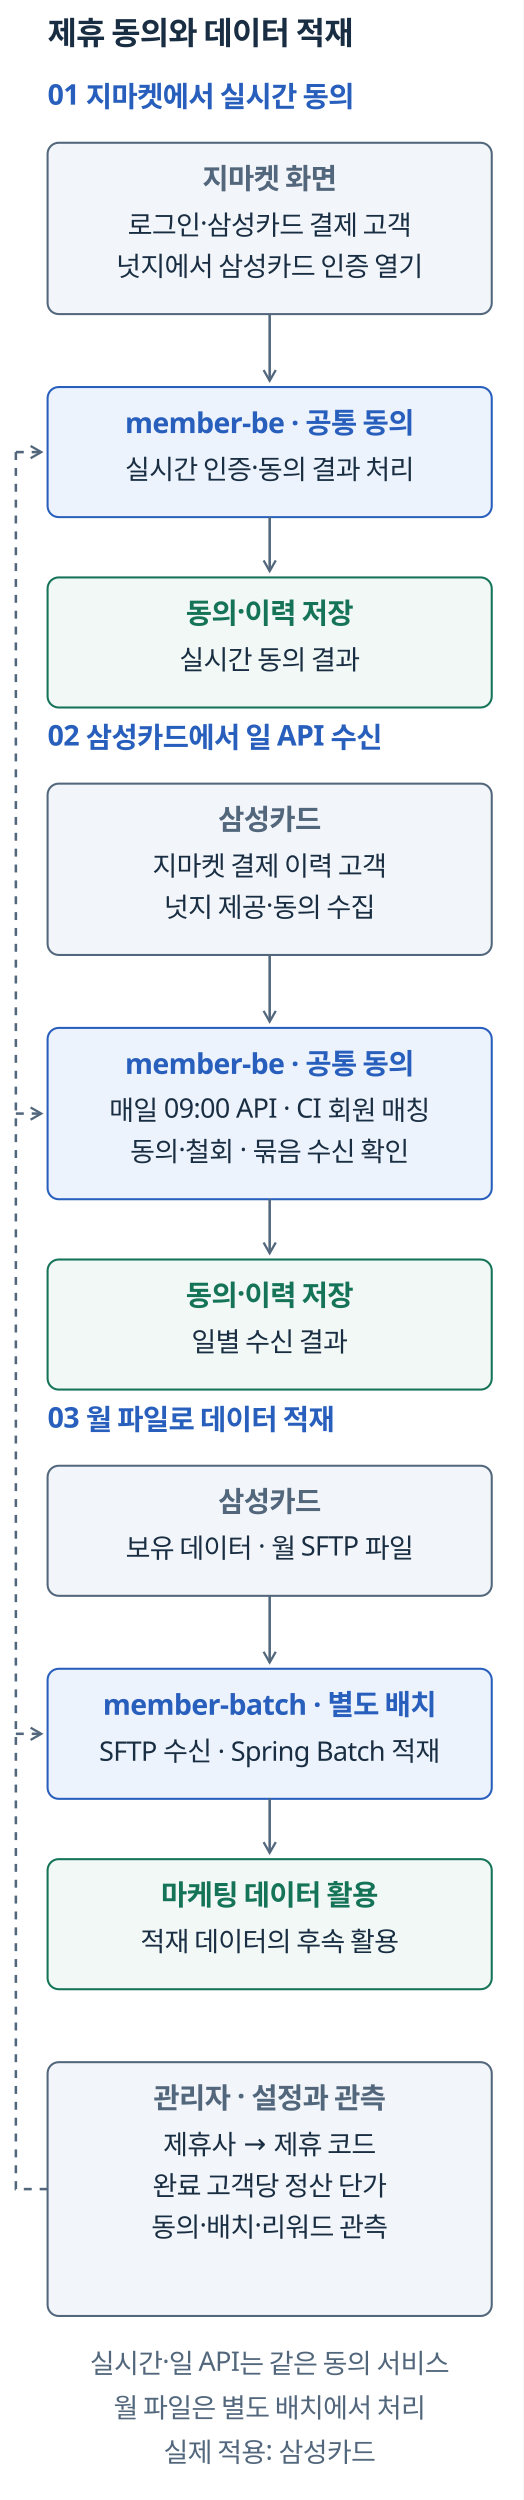
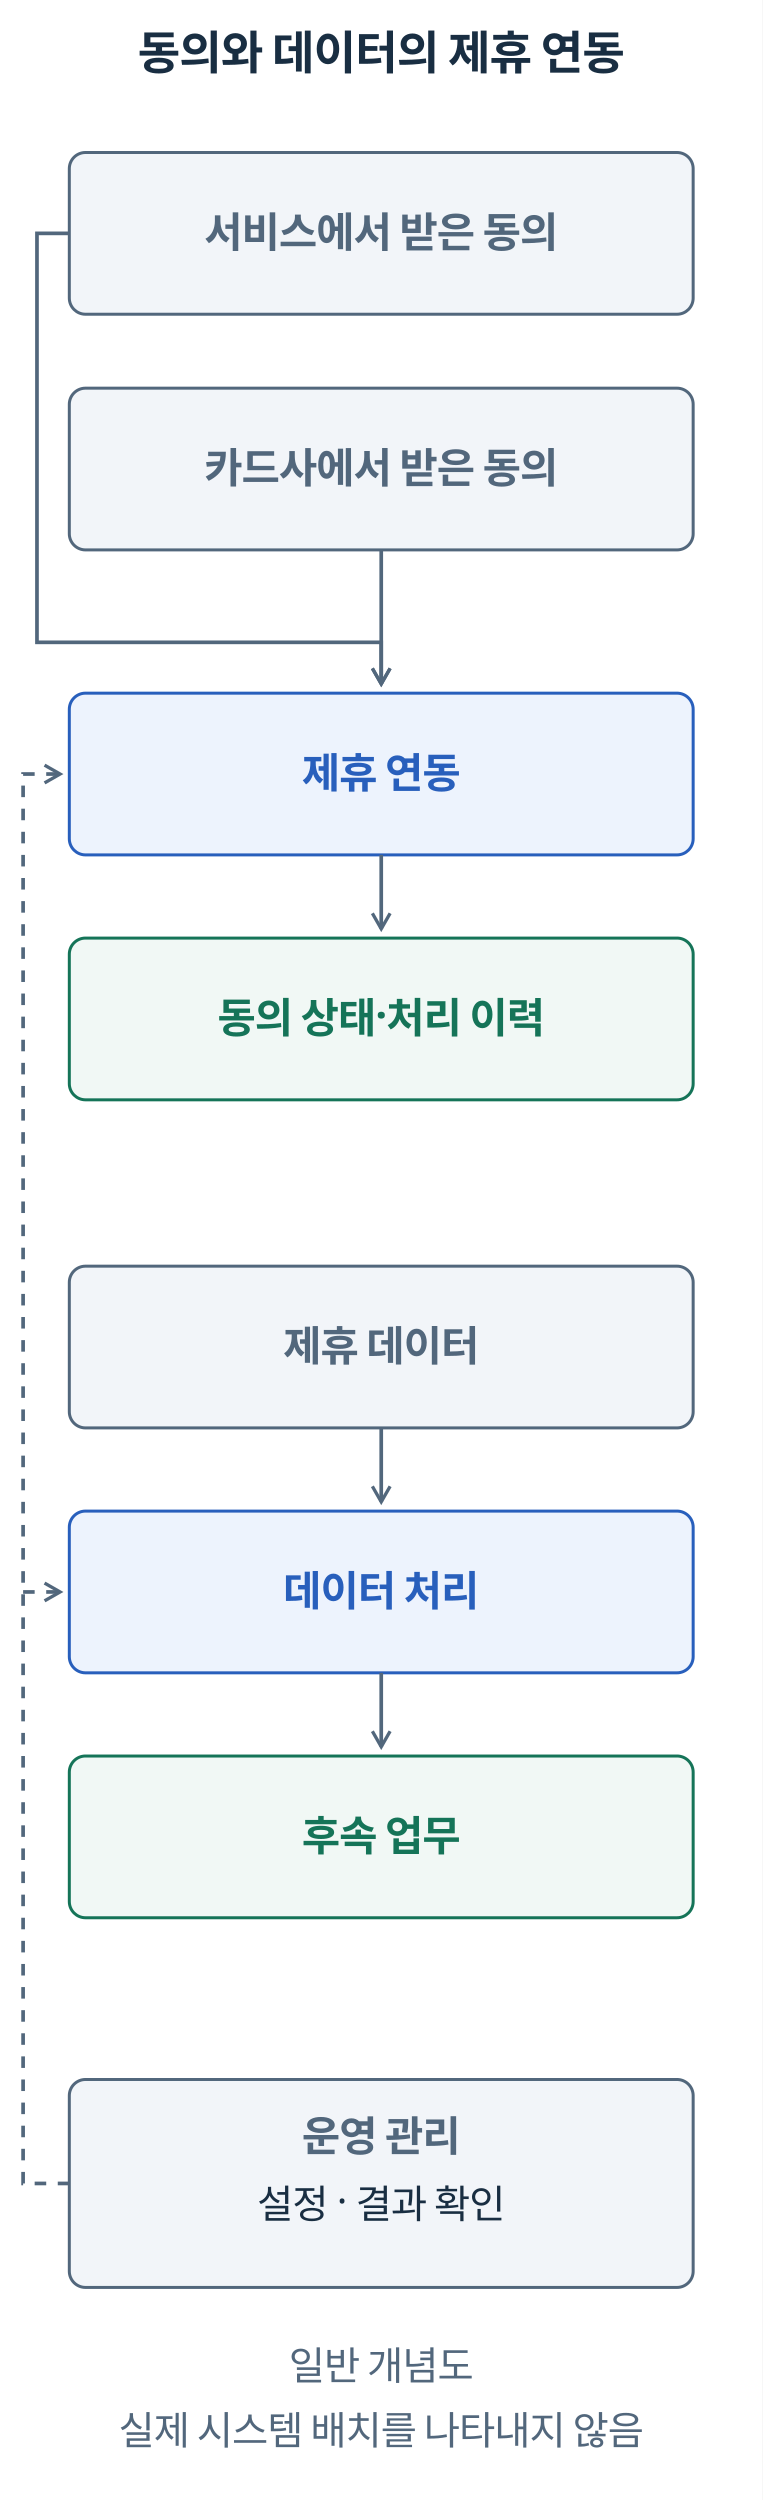
- <svg xmlns="http://www.w3.org/2000/svg" width="330" height="1576" viewBox="0 0 330 1576" role="img" aria-labelledby="affiliate-architecture-narrow-title affiliate-architecture-narrow-desc">
+ <svg xmlns="http://www.w3.org/2000/svg" width="330" height="1082" viewBox="0 0 330 1082" role="img" aria-labelledby="affiliate-architecture-narrow-title affiliate-architecture-narrow-desc">
  <defs>
    <marker id="affiliate-architecture-narrow-arrow" viewBox="0 0 10 10" refX="8" refY="5" markerWidth="6" markerHeight="6" orient="auto">
      <path d="M1 1L8 5L1 9" fill="none" stroke="#52677c" stroke-width="1.5" />
    </marker>
    <style>text{font-family:'Pretendard','Apple SD Gothic Neo','Noto Sans KR',sans-serif;letter-spacing:-.4px}</style>
  </defs>
  <rect width="100%" height="100%" fill="#fff" />
-   <text x="30" y="28" font-size="20" fill="#192e42" font-weight="750" text-anchor="start">제휴 동의와 데이터 적재</text>
-   <text x="30" y="66" font-size="18" fill="#285fbc" font-weight="750" text-anchor="start">01 지마켓에서 실시간 동의</text>
+   <text x="165" y="30" font-size="20" fill="#192e42" font-weight="750" text-anchor="middle">동의와 데이터의 제휴 연동</text>
  <g class="component">
-     <rect class="node" x="30" y="90" width="280" height="108" rx="7" fill="#f2f5f9" stroke="#52677c" stroke-width="1.3" />
-     <text x="170.0" y="119" font-size="18" fill="#52677c" font-weight="750" text-anchor="middle">지마켓 화면</text>
-     <text x="170.0" y="148" font-size="17" fill="#192e42" font-weight="500" text-anchor="middle">로그인·삼성카드 결제 고객</text>
-     <text x="170.0" y="174" font-size="17" fill="#192e42" font-weight="500" text-anchor="middle">넛지에서 삼성카드 인증 열기</text>
+     <rect class="node" x="30" y="66" width="270" height="70" rx="7" fill="#f2f5f9" stroke="#52677c" stroke-width="1.3" />
+     <text x="165.0" y="107.0" font-size="18" fill="#52677c" font-weight="700" text-anchor="middle">서비스에서 받은 동의</text>
  </g>
-   <path class="route" d="M170 198 V240" fill="none" stroke="#52677c" stroke-width="1.6" marker-end="url(#affiliate-architecture-narrow-arrow)" />
  <g class="component">
-     <rect class="node" x="30" y="244" width="280" height="82" rx="7" fill="#edf3fd" stroke="#285fbc" stroke-width="1.3" />
-     <text x="170.0" y="273" font-size="18" fill="#285fbc" font-weight="750" text-anchor="middle">member-be · 공통 동의</text>
-     <text x="170.0" y="302" font-size="17" fill="#192e42" font-weight="500" text-anchor="middle">실시간 인증·동의 결과 처리</text>
+     <rect class="node" x="30" y="168" width="270" height="70" rx="7" fill="#f2f5f9" stroke="#52677c" stroke-width="1.3" />
+     <text x="165.0" y="209.0" font-size="18" fill="#52677c" font-weight="700" text-anchor="middle">카드사에서 받은 동의</text>
  </g>
-   <path class="route" d="M170 326 V360" fill="none" stroke="#52677c" stroke-width="1.6" marker-end="url(#affiliate-architecture-narrow-arrow)" />
+   <path class="route" d="M30 101 H16 V278 H165 V296" fill="none" stroke="#52677c" stroke-width="1.6" marker-end="url(#affiliate-architecture-narrow-arrow)" />
+   <path class="route" d="M165 238 V296" fill="none" stroke="#52677c" stroke-width="1.6" marker-end="url(#affiliate-architecture-narrow-arrow)" />
  <g class="component">
-     <rect class="node" x="30" y="364" width="280" height="82" rx="7" fill="#f1f8f5" stroke="#157458" stroke-width="1.3" />
-     <text x="170.0" y="393" font-size="18" fill="#157458" font-weight="750" text-anchor="middle">동의·이력 저장</text>
-     <text x="170.0" y="422" font-size="17" fill="#192e42" font-weight="500" text-anchor="middle">실시간 동의 결과</text>
+     <rect class="node" x="30" y="300" width="270" height="70" rx="7" fill="#edf3fd" stroke="#285fbc" stroke-width="1.3" />
+     <text x="165.0" y="341.0" font-size="18" fill="#285fbc" font-weight="700" text-anchor="middle">제휴 연동</text>
  </g>
-   <path class="route" d="M10 285.0 H26" fill="none" stroke="#52677c" stroke-width="1.6" stroke-dasharray="5 5" marker-end="url(#affiliate-architecture-narrow-arrow)" />
-   <text x="30" y="470" font-size="18" fill="#285fbc" font-weight="750" text-anchor="start">02 삼성카드에서 일 API 수신</text>
+   <path class="route" d="M165 370 V402" fill="none" stroke="#52677c" stroke-width="1.6" marker-end="url(#affiliate-architecture-narrow-arrow)" />
  <g class="component">
-     <rect class="node" x="30" y="494" width="280" height="108" rx="7" fill="#f2f5f9" stroke="#52677c" stroke-width="1.3" />
-     <text x="170.0" y="523" font-size="18" fill="#52677c" font-weight="750" text-anchor="middle">삼성카드</text>
-     <text x="170.0" y="552" font-size="17" fill="#192e42" font-weight="500" text-anchor="middle">지마켓 결제 이력 고객</text>
-     <text x="170.0" y="578" font-size="17" fill="#192e42" font-weight="500" text-anchor="middle">넛지 제공·동의 수집</text>
+     <rect class="node" x="30" y="406" width="270" height="70" rx="7" fill="#f1f8f5" stroke="#157458" stroke-width="1.3" />
+     <text x="165.0" y="447.0" font-size="18" fill="#157458" font-weight="700" text-anchor="middle">동의 상태·처리 이력</text>
  </g>
-   <path class="route" d="M170 602 V644" fill="none" stroke="#52677c" stroke-width="1.6" marker-end="url(#affiliate-architecture-narrow-arrow)" />
  <g class="component">
-     <rect class="node" x="30" y="648" width="280" height="108" rx="7" fill="#edf3fd" stroke="#285fbc" stroke-width="1.3" />
-     <text x="170.0" y="677" font-size="18" fill="#285fbc" font-weight="750" text-anchor="middle">member-be · 공통 동의</text>
-     <text x="170.0" y="706" font-size="17" fill="#192e42" font-weight="500" text-anchor="middle">매일 09:00 API · CI 회원 매칭</text>
-     <text x="170.0" y="732" font-size="17" fill="#192e42" font-weight="500" text-anchor="middle">동의·철회 · 묶음 수신 확인</text>
+     <rect class="node" x="30" y="548" width="270" height="70" rx="7" fill="#f2f5f9" stroke="#52677c" stroke-width="1.3" />
+     <text x="165.0" y="589.0" font-size="18" fill="#52677c" font-weight="700" text-anchor="middle">제휴 데이터</text>
  </g>
-   <path class="route" d="M170 756 V790" fill="none" stroke="#52677c" stroke-width="1.6" marker-end="url(#affiliate-architecture-narrow-arrow)" />
+   <path class="route" d="M165 618 V650" fill="none" stroke="#52677c" stroke-width="1.6" marker-end="url(#affiliate-architecture-narrow-arrow)" />
  <g class="component">
-     <rect class="node" x="30" y="794" width="280" height="82" rx="7" fill="#f1f8f5" stroke="#157458" stroke-width="1.3" />
-     <text x="170.0" y="823" font-size="18" fill="#157458" font-weight="750" text-anchor="middle">동의·이력 저장</text>
-     <text x="170.0" y="852" font-size="17" fill="#192e42" font-weight="500" text-anchor="middle">일별 수신 결과</text>
+     <rect class="node" x="30" y="654" width="270" height="70" rx="7" fill="#edf3fd" stroke="#285fbc" stroke-width="1.3" />
+     <text x="165.0" y="695.0" font-size="18" fill="#285fbc" font-weight="700" text-anchor="middle">데이터 처리</text>
  </g>
-   <path class="route" d="M10 702.0 H26" fill="none" stroke="#52677c" stroke-width="1.6" stroke-dasharray="5 5" marker-end="url(#affiliate-architecture-narrow-arrow)" />
-   <text x="30" y="900" font-size="18" fill="#285fbc" font-weight="750" text-anchor="start">03 월 파일로 데이터 적재</text>
+   <path class="route" d="M165 724 V756" fill="none" stroke="#52677c" stroke-width="1.6" marker-end="url(#affiliate-architecture-narrow-arrow)" />
  <g class="component">
-     <rect class="node" x="30" y="924" width="280" height="82" rx="7" fill="#f2f5f9" stroke="#52677c" stroke-width="1.3" />
-     <text x="170.0" y="953" font-size="18" fill="#52677c" font-weight="750" text-anchor="middle">삼성카드</text>
-     <text x="170.0" y="982" font-size="17" fill="#192e42" font-weight="500" text-anchor="middle">보유 데이터 · 월 SFTP 파일</text>
+     <rect class="node" x="30" y="760" width="270" height="70" rx="7" fill="#f1f8f5" stroke="#157458" stroke-width="1.3" />
+     <text x="165.0" y="801.0" font-size="18" fill="#157458" font-weight="700" text-anchor="middle">후속 업무</text>
  </g>
-   <path class="route" d="M170 1006 V1048" fill="none" stroke="#52677c" stroke-width="1.6" marker-end="url(#affiliate-architecture-narrow-arrow)" />
  <g class="component">
-     <rect class="node" x="30" y="1052" width="280" height="82" rx="7" fill="#edf3fd" stroke="#285fbc" stroke-width="1.3" />
-     <text x="170.0" y="1081" font-size="18" fill="#285fbc" font-weight="750" text-anchor="middle">member-batch · 별도 배치</text>
-     <text x="170.0" y="1110" font-size="17" fill="#192e42" font-weight="500" text-anchor="middle">SFTP 수신 · Spring Batch 적재</text>
+     <rect class="node" x="30" y="900" width="270" height="90" rx="7" fill="#f2f5f9" stroke="#52677c" stroke-width="1.3" />
+     <text x="165.0" y="931" font-size="18" fill="#52677c" font-weight="700" text-anchor="middle">운영 관리</text>
+     <text x="165.0" y="960" font-size="17" fill="#192e42" font-weight="500" text-anchor="middle">설정 · 결과 확인</text>
  </g>
-   <path class="route" d="M170 1134 V1168" fill="none" stroke="#52677c" stroke-width="1.6" marker-end="url(#affiliate-architecture-narrow-arrow)" />
-   <g class="component">
-     <rect class="node" x="30" y="1172" width="280" height="82" rx="7" fill="#f1f8f5" stroke="#157458" stroke-width="1.3" />
-     <text x="170.0" y="1201" font-size="18" fill="#157458" font-weight="750" text-anchor="middle">마케팅 데이터 활용</text>
-     <text x="170.0" y="1230" font-size="17" fill="#192e42" font-weight="500" text-anchor="middle">적재 데이터의 후속 활용</text>
-   </g>
-   <path class="route" d="M10 1093.0 H26" fill="none" stroke="#52677c" stroke-width="1.6" stroke-dasharray="5 5" marker-end="url(#affiliate-architecture-narrow-arrow)" />
-   <g class="component">
-     <rect class="node" x="30" y="1300" width="280" height="160" rx="7" fill="#f2f5f9" stroke="#52677c" stroke-width="1.3" />
-     <text x="170.0" y="1329" font-size="18" fill="#52677c" font-weight="750" text-anchor="middle">관리자 · 설정과 관측</text>
-     <text x="170.0" y="1358" font-size="17" fill="#192e42" font-weight="500" text-anchor="middle">제휴사 → 제휴 코드</text>
-     <text x="170.0" y="1384" font-size="17" fill="#192e42" font-weight="500" text-anchor="middle">완료 고객당 정산 단가</text>
-     <text x="170.0" y="1410" font-size="17" fill="#192e42" font-weight="500" text-anchor="middle">동의·배치·리워드 관측</text>
-   </g>
-   <path class="admin-rail" d="M30 1380 H10 V285" fill="none" stroke="#52677c" stroke-width="1.6" stroke-dasharray="5 5" />
-   <text x="170" y="1496" font-size="17" fill="#52677c" font-weight="500" text-anchor="middle">실시간·일 API는 같은 동의 서비스</text>
-   <text x="170" y="1524" font-size="17" fill="#52677c" font-weight="500" text-anchor="middle">월 파일은 별도 배치에서 처리</text>
-   <text x="170" y="1552" font-size="17" fill="#52677c" font-weight="500" text-anchor="middle">실제 적용: 삼성카드</text>
+   <path class="route" d="M30 945 H10 V335 H26" fill="none" stroke="#52677c" stroke-width="1.6" stroke-dasharray="5 5" marker-end="url(#affiliate-architecture-narrow-arrow)" />
+   <path class="route" d="M10 689 H26" fill="none" stroke="#52677c" stroke-width="1.6" stroke-dasharray="5 5" marker-end="url(#affiliate-architecture-narrow-arrow)" />
+   <text x="165" y="1030" font-size="17" fill="#52677c" font-weight="500" text-anchor="middle">일반 개념도</text>
+   <text x="165" y="1058" font-size="17" fill="#52677c" font-weight="500" text-anchor="middle">실제 시스템 배치를 나타내지 않음</text>
</svg>
